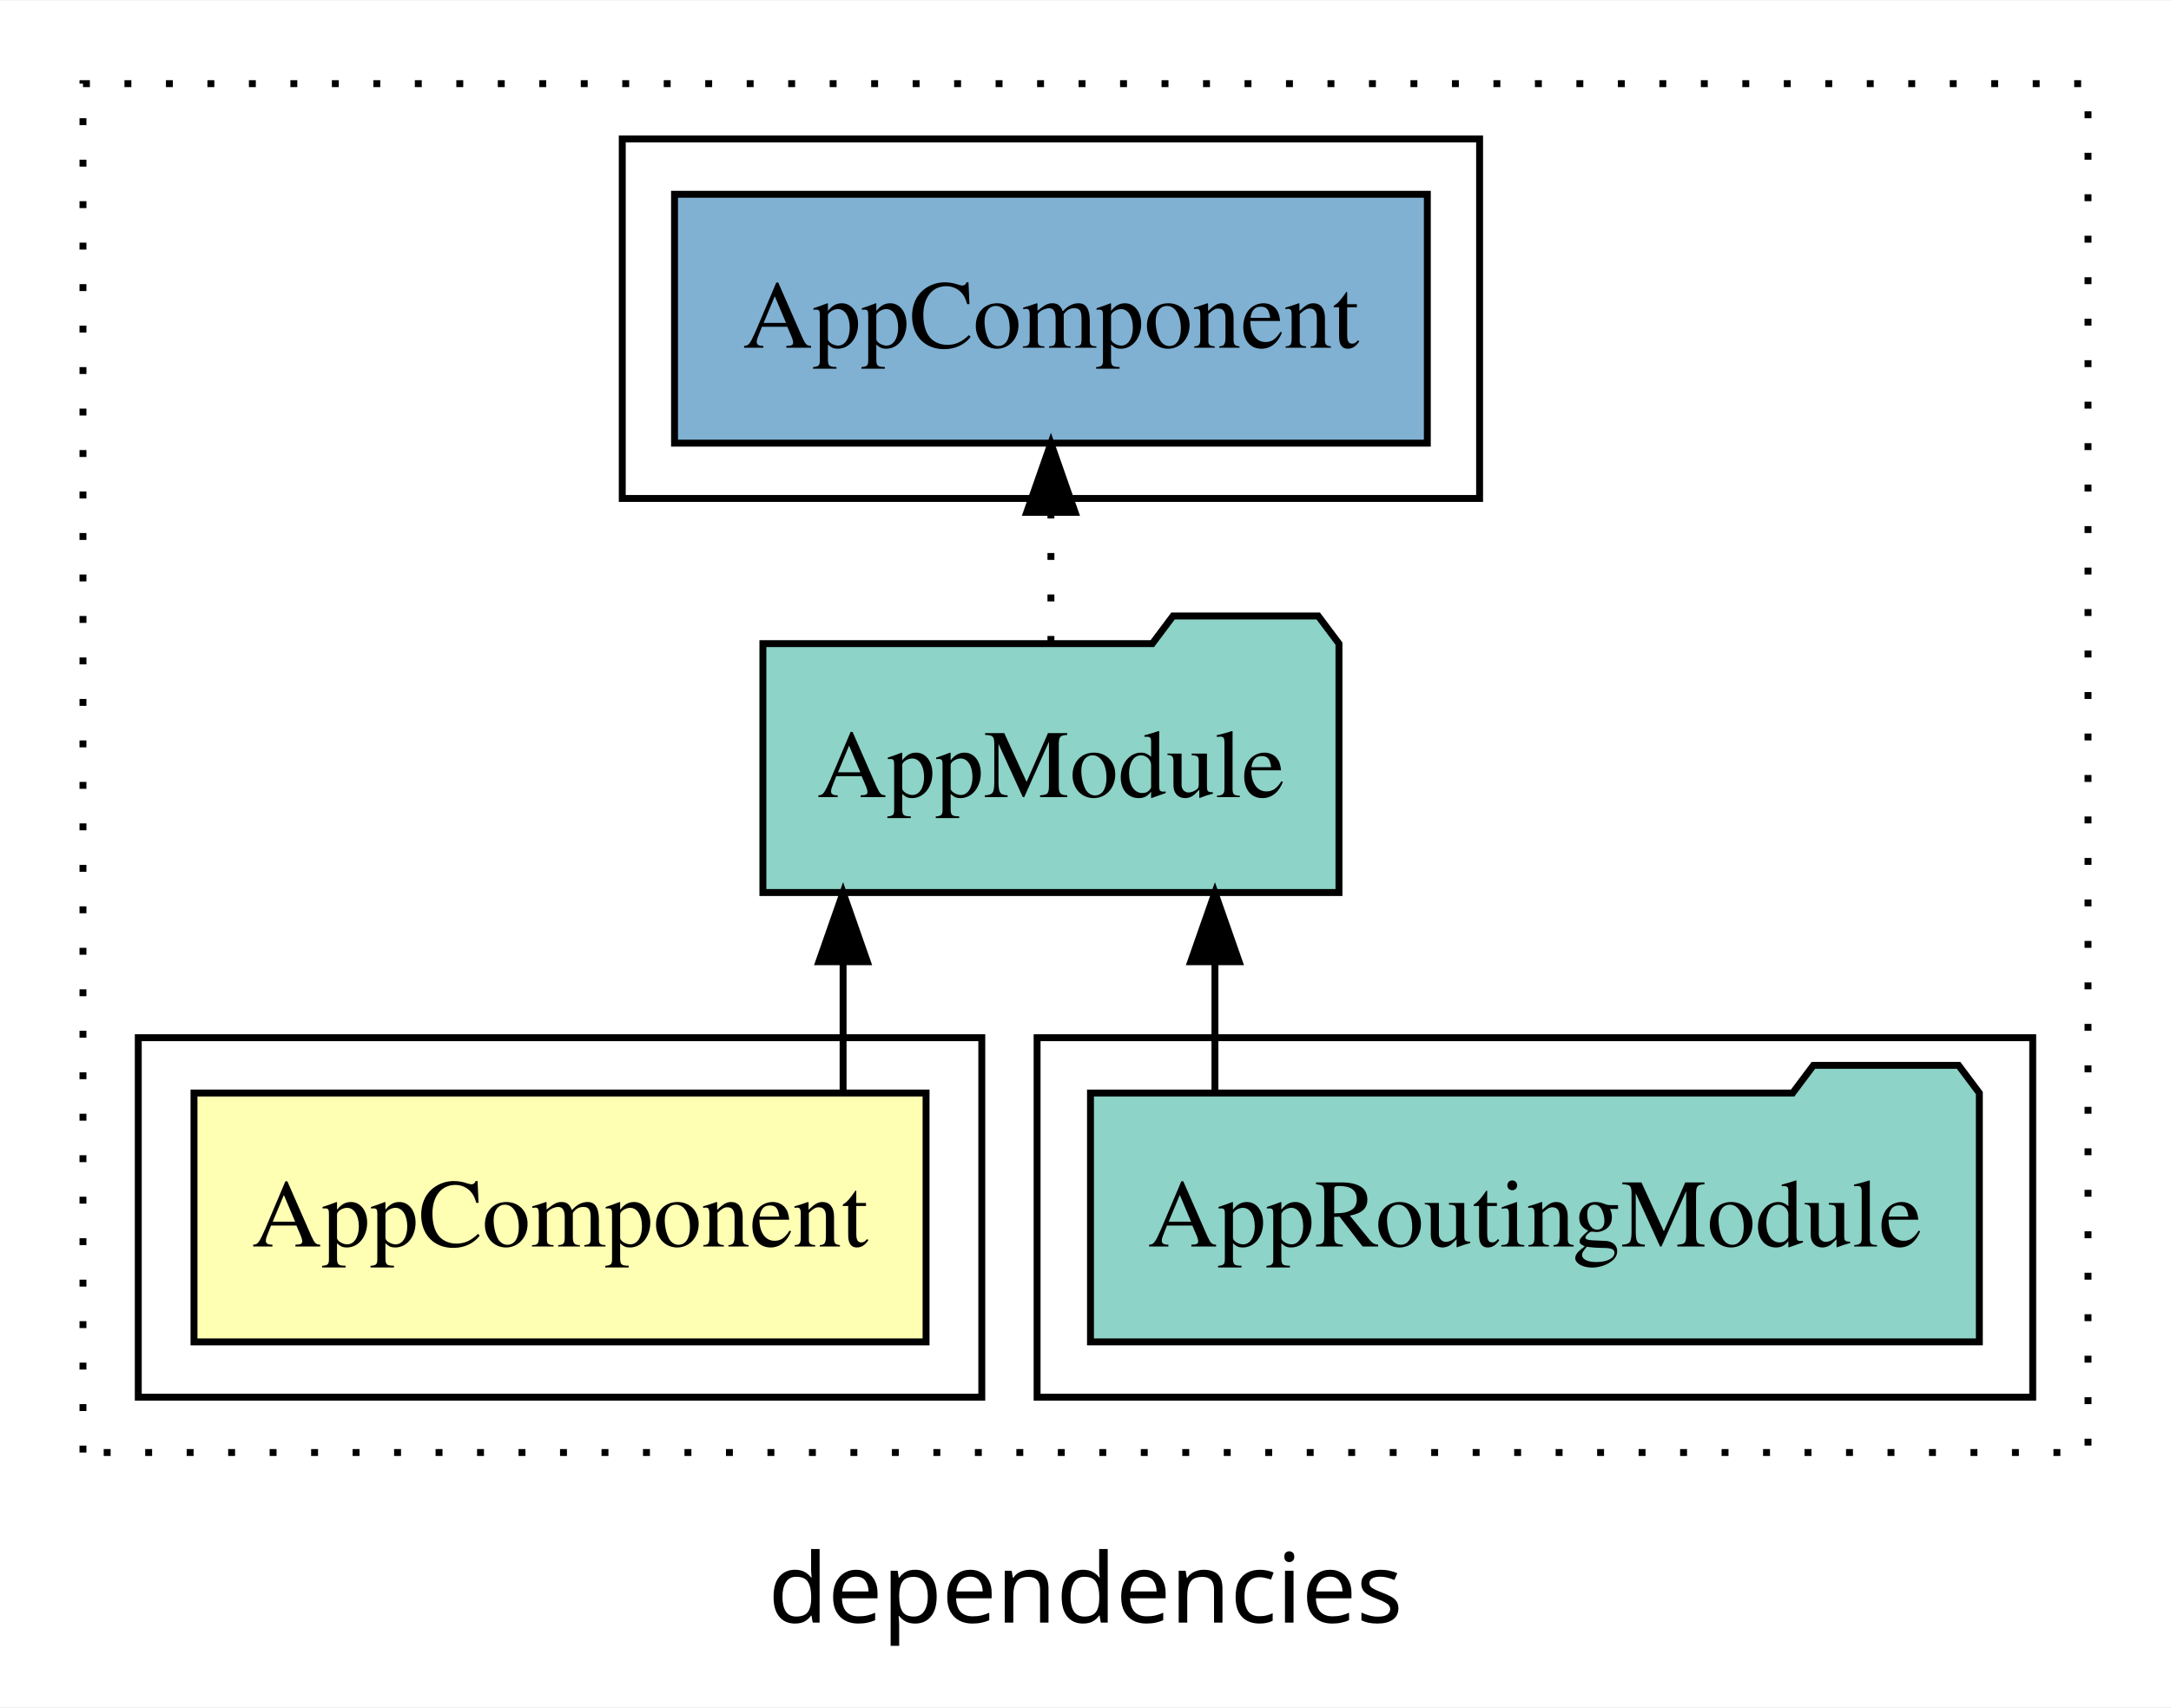
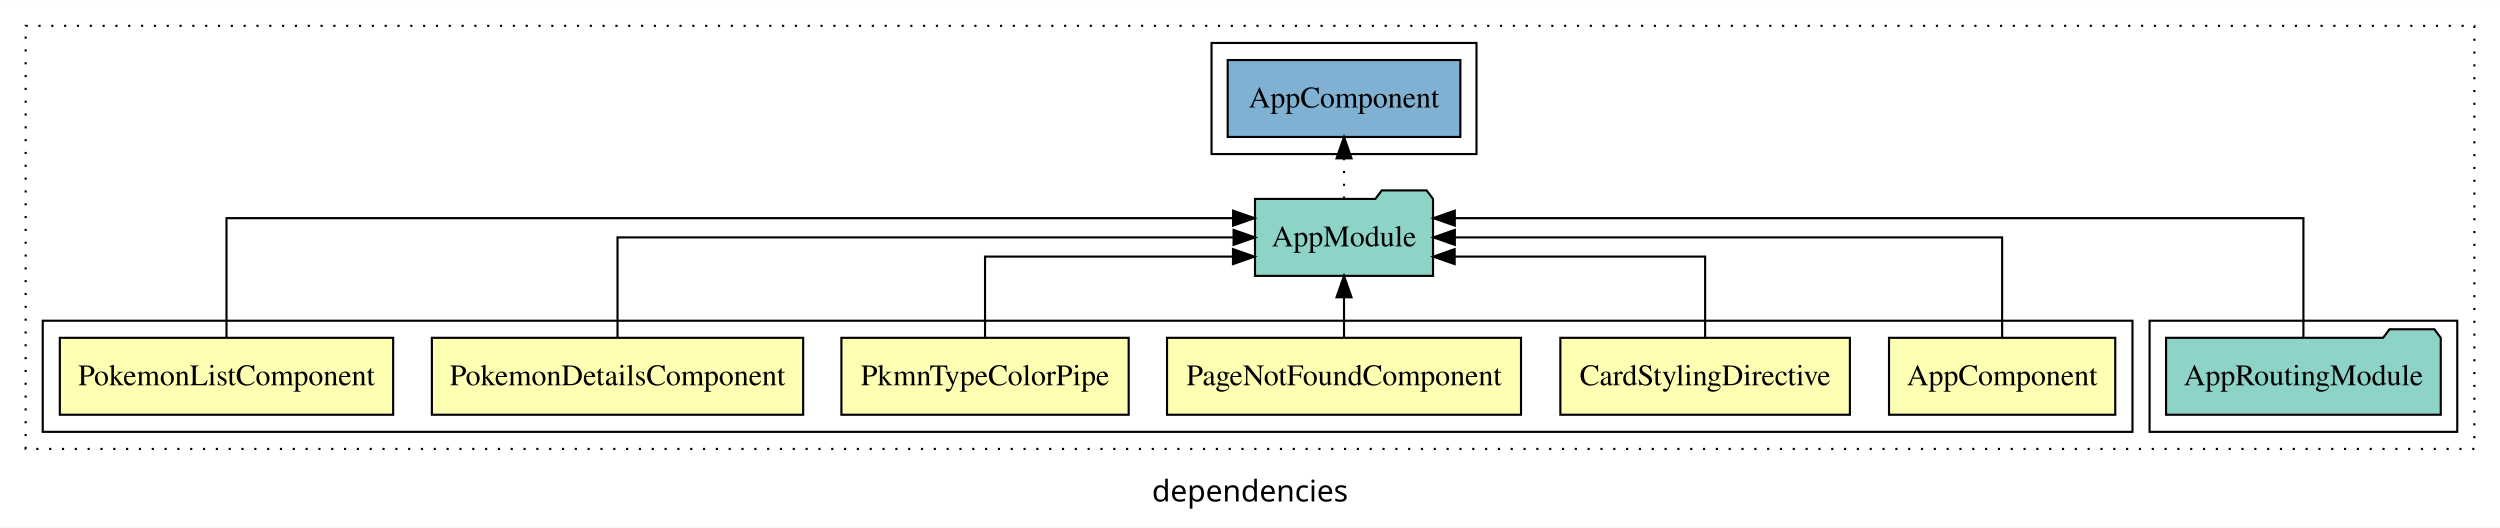
- <svg xmlns="http://www.w3.org/2000/svg" width="314pt" height="247pt" viewBox="0.00 0.00 314.00 246.80">
+ <svg xmlns="http://www.w3.org/2000/svg" width="1170pt" height="247pt" viewBox="0.00 0.00 1170.00 246.80">
  <g id="graph0" class="graph" transform="scale(1 1) rotate(0) translate(4 242.8)">
-     <polygon fill="white" stroke="transparent" points="-4,4 -4,-242.8 310,-242.8 310,4 -4,4" />
-     <text text-anchor="middle" x="153" y="-8.2" font-family="sans-serif" font-size="14.00">dependencies</text>
+     <polygon fill="white" stroke="transparent" points="-4,4 -4,-242.8 1166,-242.8 1166,4 -4,4" />
+     <text text-anchor="middle" x="581" y="-8.2" font-family="sans-serif" font-size="14.00">dependencies</text>
    <g id="clust1" class="cluster">
-       <polygon fill="none" stroke="black" stroke-dasharray="1,5" points="8,-32.8 8,-230.8 298,-230.8 298,-32.8 8,-32.8" />
+       <polygon fill="none" stroke="black" stroke-dasharray="1,5" points="8,-32.8 8,-230.8 1154,-230.8 1154,-32.8 8,-32.8" />
    </g>
-     <g id="clust4" class="cluster">
-       <polygon fill="none" stroke="black" points="146,-40.8 146,-92.8 290,-92.8 290,-40.8 146,-40.8" />
+     <g id="clust11" class="cluster">
+       <polygon fill="none" stroke="black" points="563,-170.8 563,-222.8 687,-222.8 687,-170.8 563,-170.8" />
    </g>
-     <g id="clust6" class="cluster">
-       <polygon fill="none" stroke="black" points="86,-170.8 86,-222.8 210,-222.8 210,-170.8 86,-170.8" />
+     <g id="clust9" class="cluster">
+       <polygon fill="none" stroke="black" points="1002,-40.8 1002,-92.8 1146,-92.8 1146,-40.8 1002,-40.8" />
    </g>
    <g id="clust2" class="cluster">
-       <polygon fill="none" stroke="black" points="16,-40.8 16,-92.8 138,-92.8 138,-40.8 16,-40.8" />
+       <polygon fill="none" stroke="black" points="16,-40.8 16,-92.8 994,-92.8 994,-40.8 16,-40.8" />
    </g>
    <g id="node1" class="node">
-       <polygon fill="#ffffb3" stroke="black" points="129.94,-84.8 24.06,-84.8 24.06,-48.8 129.94,-48.8 129.94,-84.8" />
-       <text text-anchor="middle" x="77" y="-62.6" font-family="Times,serif" font-size="14.00">AppComponent</text>
+       <polygon fill="#ffffb3" stroke="black" points="985.94,-84.8 880.06,-84.8 880.06,-48.8 985.94,-48.8 985.94,-84.8" />
+       <text text-anchor="middle" x="933" y="-62.6" font-family="Times,serif" font-size="14.00">AppComponent</text>
+     </g>
+     <g id="node7" class="node">
+       <polygon fill="#8dd3c7" stroke="black" points="666.66,-149.8 663.66,-153.8 642.66,-153.8 639.66,-149.8 583.34,-149.8 583.34,-113.8 666.66,-113.8 666.66,-149.8" />
+       <text text-anchor="middle" x="625" y="-127.6" font-family="Times,serif" font-size="14.00">AppModule</text>
+     </g>
+     <g id="edge1" class="edge">
+       <path fill="none" stroke="black" d="M933,-84.91C933,-104.14 933,-131.8 933,-131.8 933,-131.8 676.86,-131.8 676.86,-131.8" />
+       <polygon fill="black" stroke="black" points="676.86,-128.3 666.86,-131.8 676.86,-135.3 676.86,-128.3" />
    </g>
    <g id="node2" class="node">
-       <polygon fill="#8dd3c7" stroke="black" points="189.66,-149.8 186.66,-153.8 165.66,-153.8 162.66,-149.8 106.34,-149.8 106.34,-113.8 189.66,-113.8 189.66,-149.8" />
-       <text text-anchor="middle" x="148" y="-127.6" font-family="Times,serif" font-size="14.00">AppModule</text>
+       <polygon fill="#ffffb3" stroke="black" points="861.75,-84.8 726.25,-84.8 726.25,-48.8 861.75,-48.8 861.75,-84.8" />
+       <text text-anchor="middle" x="794" y="-62.6" font-family="Times,serif" font-size="14.00">CardStylingDirective</text>
    </g>
-     <g id="edge1" class="edge">
-       <path fill="none" stroke="black" d="M117.94,-84.91C117.94,-84.91 117.94,-103.79 117.94,-103.79" />
-       <polygon fill="black" stroke="black" points="114.44,-103.79 117.94,-113.79 121.44,-103.79 114.44,-103.79" />
+     <g id="edge2" class="edge">
+       <path fill="none" stroke="black" d="M794,-84.83C794,-101.2 794,-122.8 794,-122.8 794,-122.8 676.78,-122.8 676.78,-122.8" />
+       <polygon fill="black" stroke="black" points="676.78,-119.3 666.78,-122.8 676.78,-126.3 676.78,-119.3" />
+     </g>
+     <g id="node3" class="node">
+       <polygon fill="#ffffb3" stroke="black" points="707.83,-84.8 542.17,-84.8 542.17,-48.8 707.83,-48.8 707.83,-84.8" />
+       <text text-anchor="middle" x="625" y="-62.6" font-family="Times,serif" font-size="14.00">PageNotFoundComponent</text>
+     </g>
+     <g id="edge3" class="edge">
+       <path fill="none" stroke="black" d="M625,-84.91C625,-84.91 625,-103.79 625,-103.79" />
+       <polygon fill="black" stroke="black" points="621.5,-103.79 625,-113.79 628.5,-103.79 621.5,-103.79" />
    </g>
    <g id="node4" class="node">
-       <polygon fill="#80b1d3" stroke="black" points="202.44,-214.8 93.56,-214.8 93.56,-178.8 202.44,-178.8 202.44,-214.8" />
-       <text text-anchor="middle" x="148" y="-192.6" font-family="Times,serif" font-size="14.00">AppComponent </text>
+       <polygon fill="#ffffb3" stroke="black" points="524.22,-84.8 389.78,-84.8 389.78,-48.8 524.22,-48.8 524.22,-84.8" />
+       <text text-anchor="middle" x="457" y="-62.6" font-family="Times,serif" font-size="14.00">PkmnTypeColorPipe</text>
    </g>
-     <g id="edge3" class="edge">
-       <path fill="none" stroke="black" stroke-dasharray="1,5" d="M148,-149.91C148,-149.91 148,-168.79 148,-168.79" />
-       <polygon fill="black" stroke="black" points="144.5,-168.79 148,-178.79 151.5,-168.79 144.5,-168.79" />
+     <g id="edge4" class="edge">
+       <path fill="none" stroke="black" d="M457,-84.83C457,-101.2 457,-122.8 457,-122.8 457,-122.8 573.04,-122.8 573.04,-122.8" />
+       <polygon fill="black" stroke="black" points="573.04,-126.3 583.04,-122.8 573.04,-119.3 573.04,-126.3" />
    </g>
-     <g id="node3" class="node">
-       <polygon fill="#8dd3c7" stroke="black" points="282.28,-84.8 279.28,-88.8 258.28,-88.8 255.28,-84.8 153.72,-84.8 153.72,-48.8 282.28,-48.8 282.28,-84.8" />
-       <text text-anchor="middle" x="218" y="-62.6" font-family="Times,serif" font-size="14.00">AppRoutingModule</text>
+     <g id="node5" class="node">
+       <polygon fill="#ffffb3" stroke="black" points="371.88,-84.8 198.12,-84.8 198.12,-48.8 371.88,-48.8 371.88,-84.8" />
+       <text text-anchor="middle" x="285" y="-62.6" font-family="Times,serif" font-size="14.00">PokemonDetailsComponent</text>
    </g>
-     <g id="edge2" class="edge">
-       <path fill="none" stroke="black" d="M171.72,-84.91C171.72,-84.91 171.72,-103.79 171.72,-103.79" />
-       <polygon fill="black" stroke="black" points="168.22,-103.79 171.72,-113.79 175.22,-103.79 168.22,-103.79" />
+     <g id="edge5" class="edge">
+       <path fill="none" stroke="black" d="M285,-84.91C285,-104.14 285,-131.8 285,-131.8 285,-131.8 573.31,-131.8 573.31,-131.8" />
+       <polygon fill="black" stroke="black" points="573.31,-135.3 583.31,-131.8 573.31,-128.3 573.31,-135.3" />
+     </g>
+     <g id="node6" class="node">
+       <polygon fill="#ffffb3" stroke="black" points="180,-84.8 24,-84.8 24,-48.8 180,-48.8 180,-84.8" />
+       <text text-anchor="middle" x="102" y="-62.6" font-family="Times,serif" font-size="14.00">PokemonListComponent</text>
+     </g>
+     <g id="edge6" class="edge">
+       <path fill="none" stroke="black" d="M102,-85.09C102,-107.01 102,-140.8 102,-140.8 102,-140.8 573.08,-140.8 573.08,-140.8" />
+       <polygon fill="black" stroke="black" points="573.08,-144.3 583.08,-140.8 573.08,-137.3 573.08,-144.3" />
+     </g>
+     <g id="node9" class="node">
+       <polygon fill="#80b1d3" stroke="black" points="679.44,-214.8 570.56,-214.8 570.56,-178.8 679.44,-178.8 679.44,-214.8" />
+       <text text-anchor="middle" x="625" y="-192.6" font-family="Times,serif" font-size="14.00">AppComponent </text>
+     </g>
+     <g id="edge8" class="edge">
+       <path fill="none" stroke="black" stroke-dasharray="1,5" d="M625,-149.91C625,-149.91 625,-168.79 625,-168.79" />
+       <polygon fill="black" stroke="black" points="621.5,-168.79 625,-178.79 628.5,-168.79 621.5,-168.79" />
+     </g>
+     <g id="node8" class="node">
+       <polygon fill="#8dd3c7" stroke="black" points="1138.28,-84.8 1135.28,-88.8 1114.28,-88.8 1111.28,-84.8 1009.72,-84.8 1009.72,-48.8 1138.28,-48.8 1138.28,-84.8" />
+       <text text-anchor="middle" x="1074" y="-62.6" font-family="Times,serif" font-size="14.00">AppRoutingModule</text>
+     </g>
+     <g id="edge7" class="edge">
+       <path fill="none" stroke="black" d="M1074,-85.09C1074,-107.01 1074,-140.8 1074,-140.8 1074,-140.8 676.84,-140.8 676.84,-140.8" />
+       <polygon fill="black" stroke="black" points="676.84,-137.3 666.84,-140.8 676.84,-144.3 676.84,-137.3" />
    </g>
  </g>
</svg>
